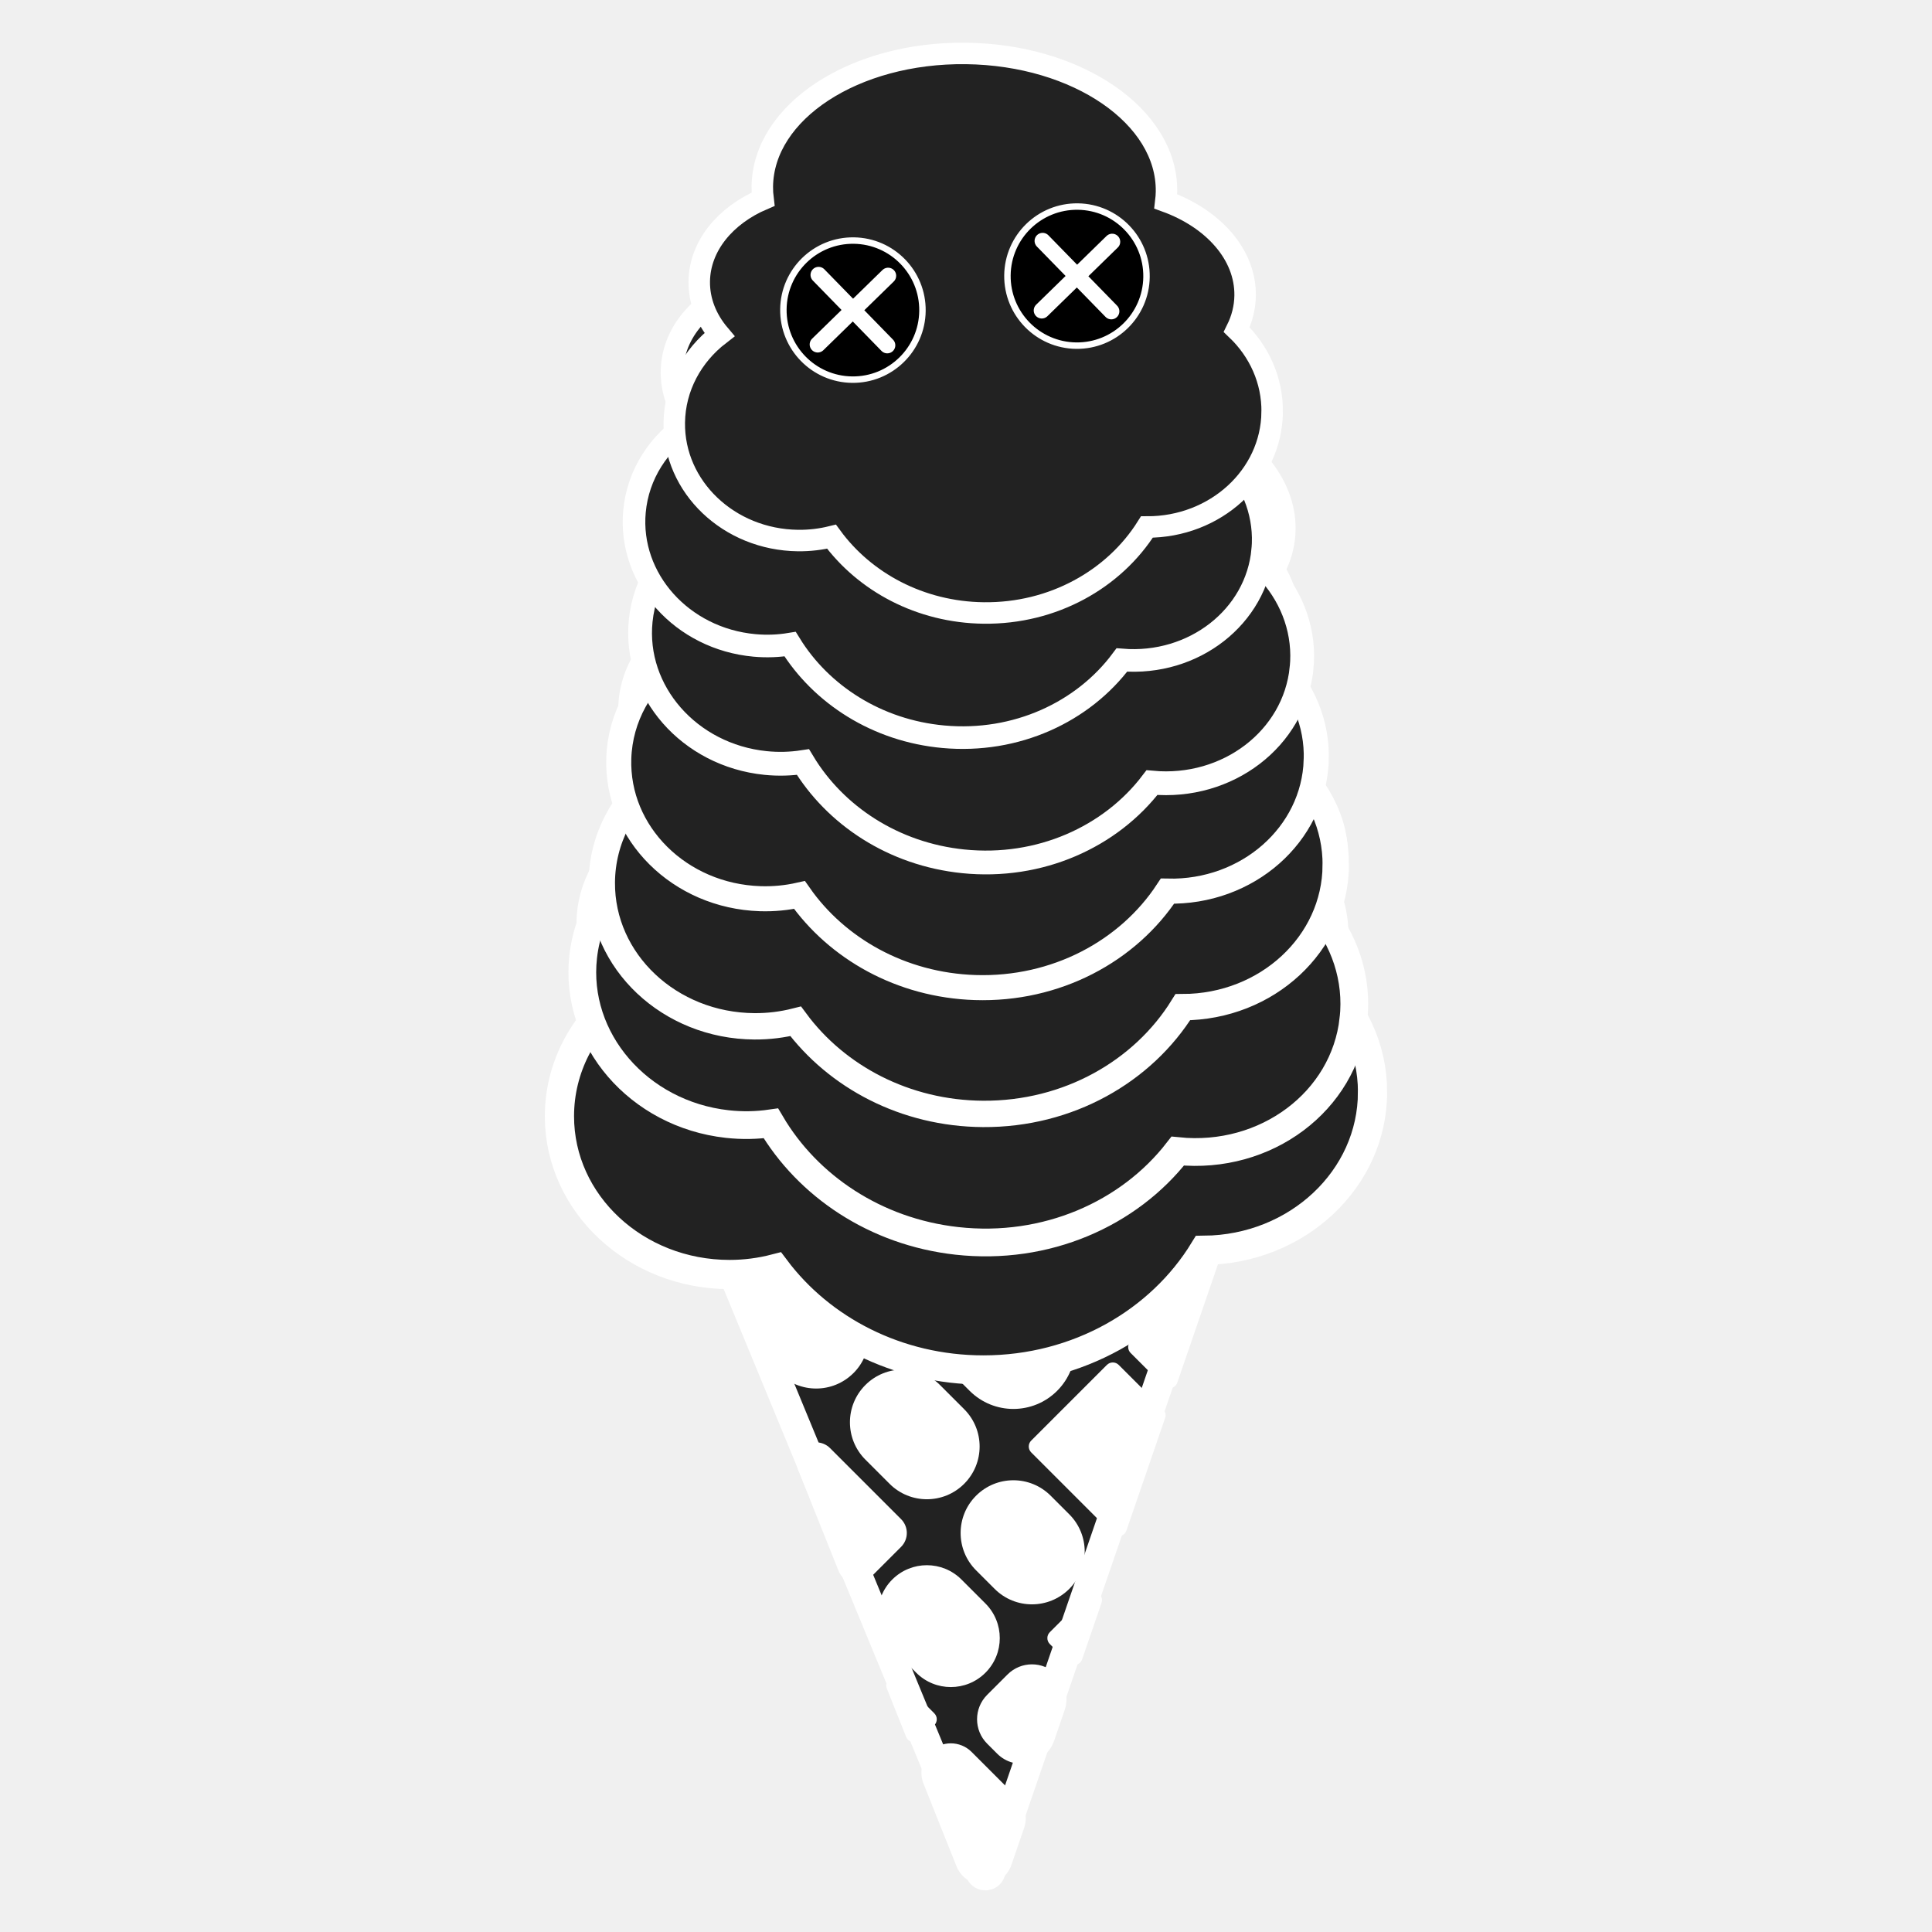
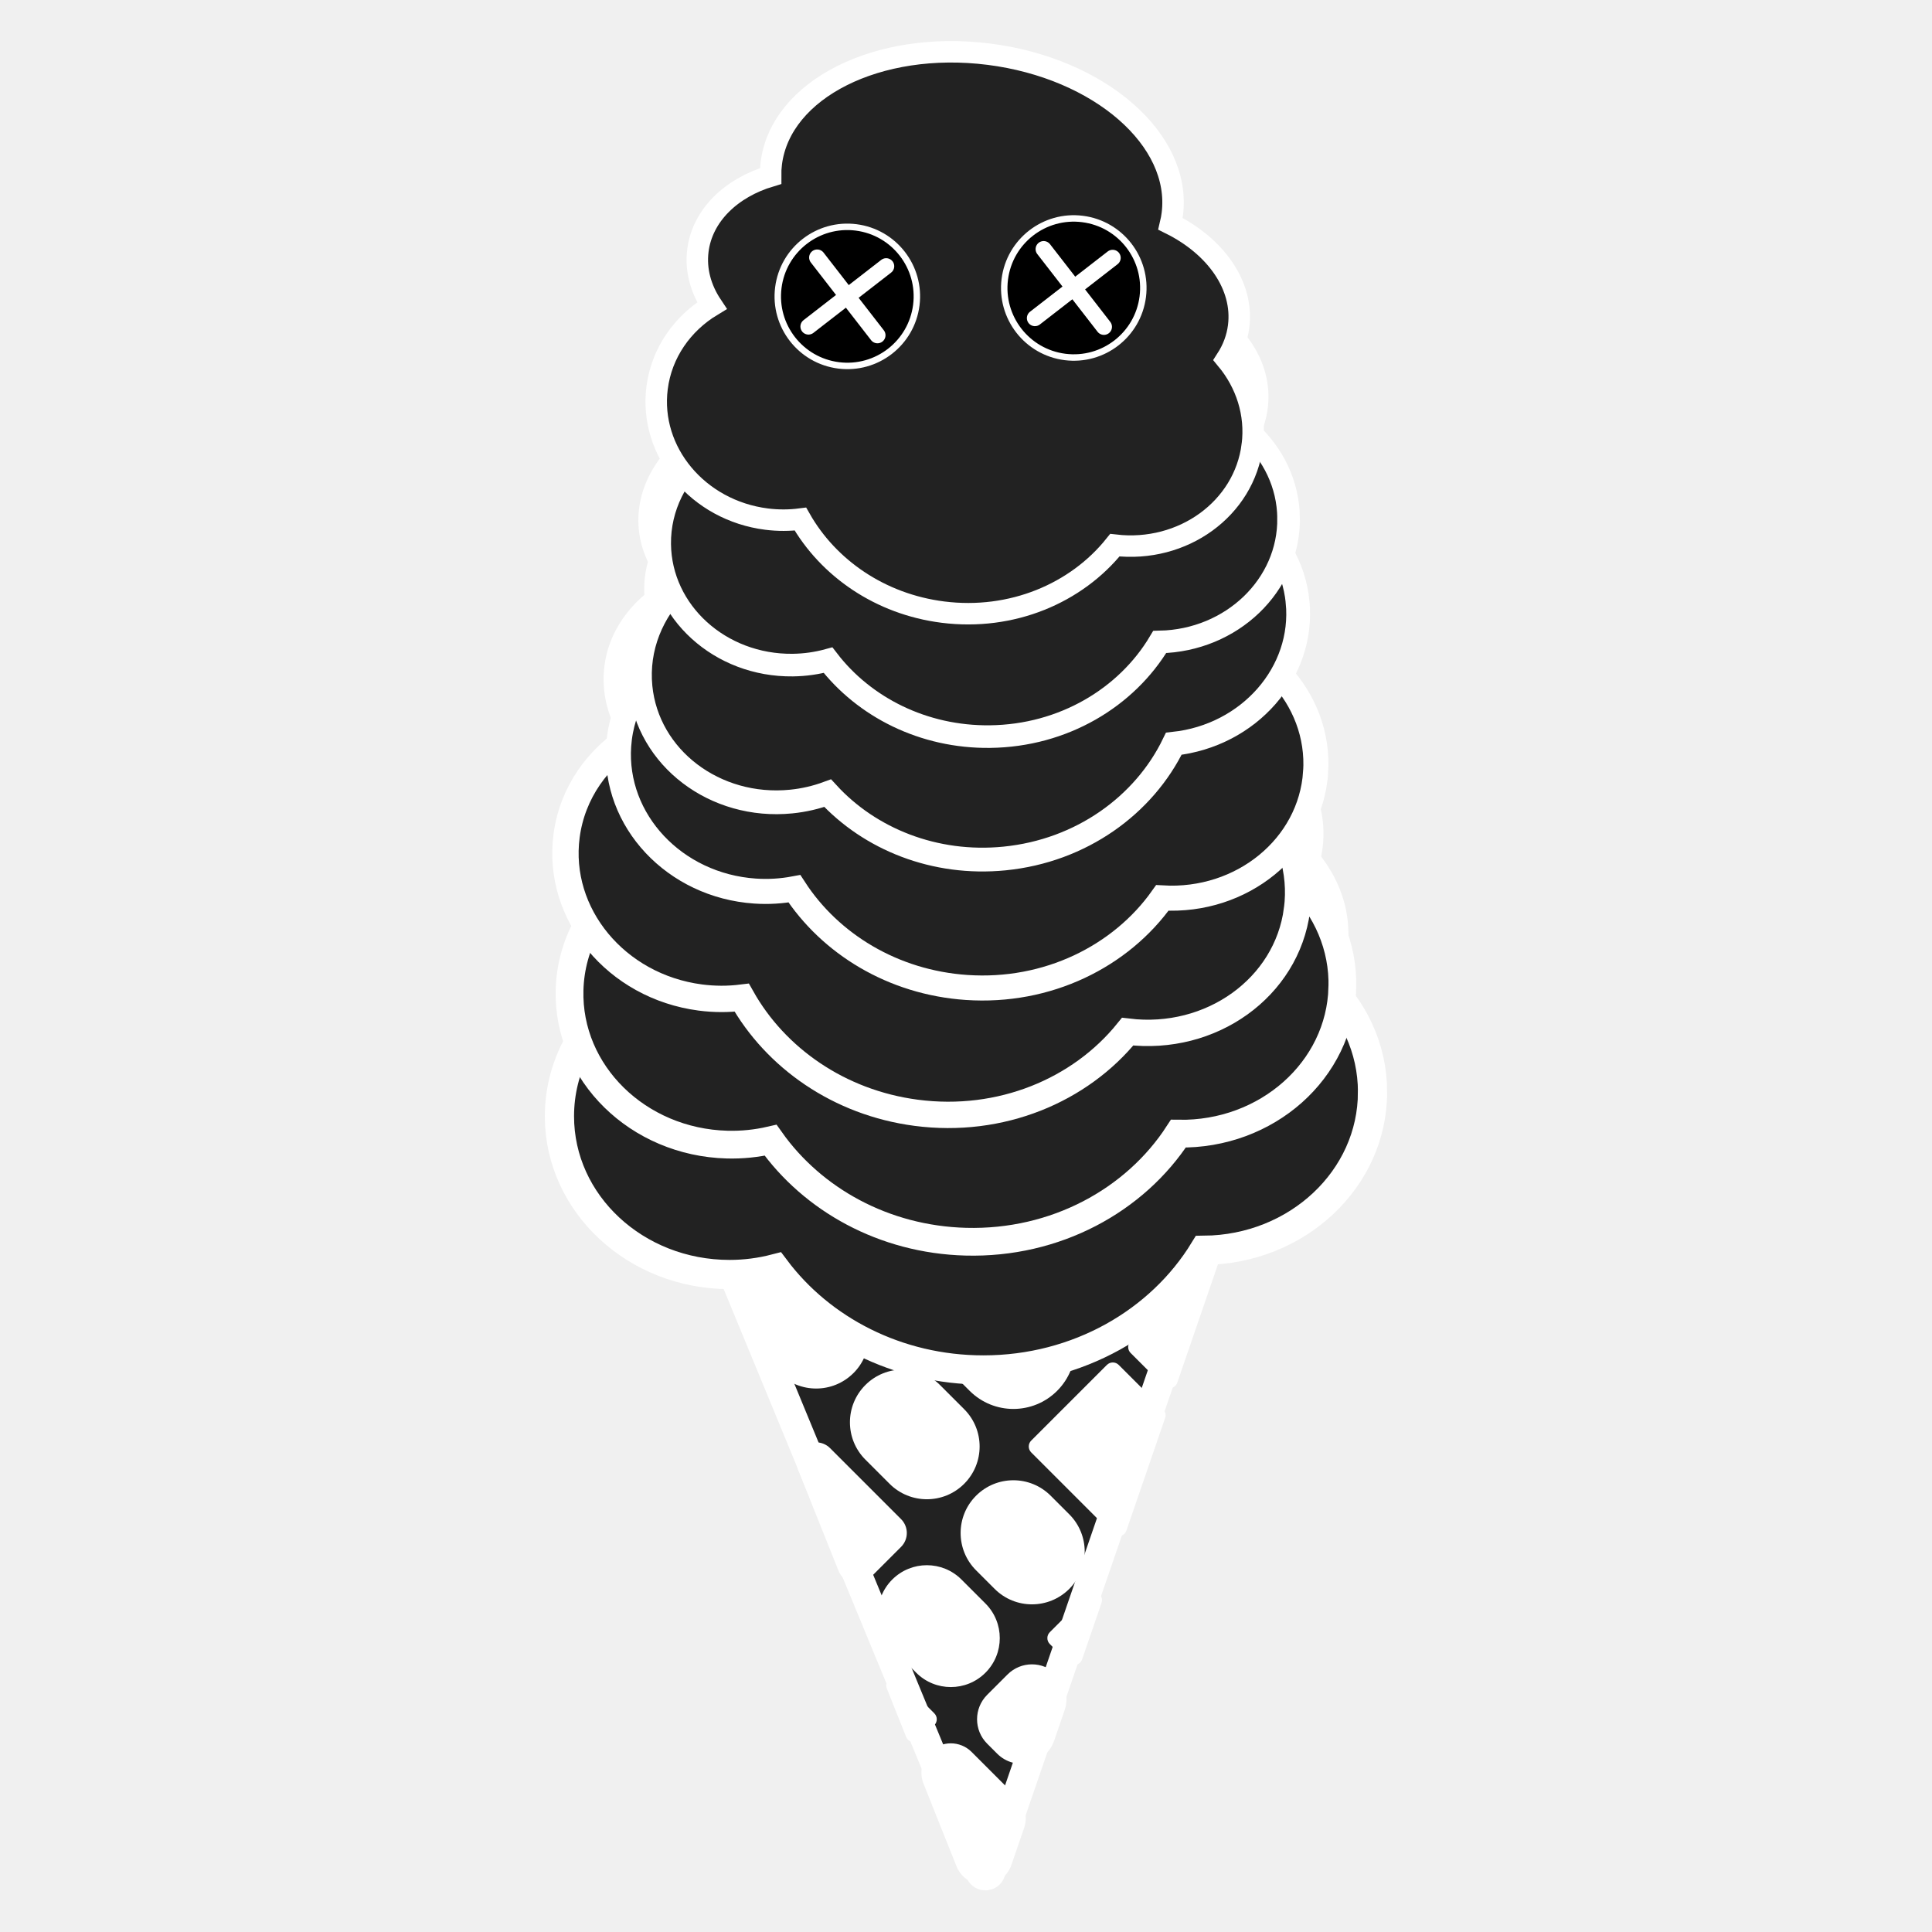
<svg xmlns="http://www.w3.org/2000/svg" viewBox="0 0 1024 1024" width="100%" height="100%">
  <g transform="translate(288.7818, 412.65) scale(0.7740554)">
    <g transform="translate(0, -126)">
      <g id="Cone">
        <path id="Cone_Bottom" data-name="Cone Bottom" d="M108.22,414.88l189.84,460.03c1.36,3.3,6.09,3.16,7.25-.22l159.34-463.34c.87-2.53-1.03-5.16-3.7-5.13l-349.18,3.32c-2.74.03-4.59,2.82-3.55,5.35Z" style="fill: rgb(34, 34, 34); stroke: rgb(255, 255, 255); stroke-linejoin: round; stroke-width: 20px;" />
        <g id="Waffle_Cross-Hatch" data-name="Waffle Cross-Hatch">
          <path d="M261.93,482.48h0c15.03-15.03,4.46-40.72-16.79-40.83h0c-21.37-.11-32.14,25.72-17.03,40.83h0c9.34,9.34,24.48,9.34,33.82,0Z" style="fill: rgb(255, 255, 255);" />
          <path d="M384.85,527.49l-51.82,51.82c-2.24,2.24-2.24,5.86,0,8.1l55.71,55.71c2.24,2.24,5.86,2.24,8.1,0h0c.62-.62,1.08-1.36,1.37-2.19l26.52-77.11c.71-2.07.18-4.36-1.37-5.91l-30.41-30.41c-2.24-2.24-5.86-2.24-8.1,0Z" style="fill: rgb(255, 255, 255);" />
          <rect x="274.59" y="463.59" width="84.73" height="95.66" rx="42.36" ry="42.36" transform="translate(-268.79 373.91) rotate(-45)" style="fill: rgb(255, 255, 255);" />
          <rect x="291.06" y="603.84" width="72.24" height="90.24" rx="36.12" ry="36.12" transform="translate(-363.06 421.43) rotate(-45)" style="fill: rgb(255, 255, 255);" />
          <path d="M371.7,684.58l-25.94,25.94c-2.24,2.24-2.24,5.86,0,8.1l12.67,12.67c2.99,2.99,8.09,1.82,9.46-2.19l13.28-38.61c1.97-5.74-5.17-10.2-9.46-5.91Z" style="fill: rgb(255, 255, 255);" />
          <path d="M159.42,564.14l2.73,6.83c1.52,3.82,6.46,4.83,9.37,1.93l2.05-2.05c2.24-2.24,2.24-5.86,0-8.1l-4.78-4.78c-4.4-4.4-11.67.39-9.37,6.17Z" style="fill: rgb(255, 255, 255);" />
          <path d="M243.92,633.11l-48.65-48.65c-5.24-5.24-13.74-5.24-18.99,0h0c-3.8,3.8-4.97,9.49-2.98,14.47l27.77,69.54c3.58,8.95,15.14,11.33,21.96,4.51l20.89-20.89c5.24-5.24,5.24-13.74,0-18.99Z" style="fill: rgb(255, 255, 255);" />
          <path d="M211.32,533.1h0c14.11-14.11,14.11-36.98,0-51.08l-34.94-34.94c-.72-.72-.72-1.89,0-2.62h0c1.16-1.16.34-3.15-1.3-3.16l-11.23-.06c-25.62-.13-43.23,25.72-33.73,49.51l5.37,13.45c1.82,4.55,4.54,8.68,8,12.15l16.74,16.74c14.11,14.11,36.98,14.11,51.08,0Z" style="fill: rgb(255, 255, 255);" />
          <path d="M263.74,792.53h0c-5.69,5.69-7.45,14.23-4.46,21.71l22.5,56.36c6.92,17.34,31.68,16.74,37.75-.92l8.66-25.2c2.5-7.28.64-15.35-4.8-20.79l-31.17-31.17c-7.87-7.87-20.62-7.87-28.48,0Z" style="fill: rgb(255, 255, 255);" />
          <path d="M392.94,503.07l40.81-40.81c2.24-2.24,5.86-2.24,8.1,0l.06.06c2.24,2.24,2.24,5.86,0,8.1l-40.81,40.81c-2.24,2.24-2.24,5.86,0,8.1l22.48,22.48c2.99,2.99,8.09,1.82,9.46-2.19l30.71-89.32c1.27-3.71-1.47-7.57-5.39-7.59l-120.63-.6c-5.11-.03-7.69,6.16-4.08,9.77l51.18,51.18c2.24,2.24,5.86,2.24,8.1,0Z" style="fill: rgb(255, 255, 255);" />
          <rect x="217.18" y="527.25" width="72.24" height="95.66" rx="36.12" ry="36.12" transform="translate(-332.45 347.55) rotate(-45)" style="fill: rgb(255, 255, 255);" />
          <path d="M350.28,739.46h0c-9.24-9.24-24.22-9.24-33.46,0l-13.94,13.94c-9.24,9.24-9.24,24.22,0,33.46l6.81,6.81c12.37,12.37,33.42,7.5,39.1-9.04l7.13-20.75c2.94-8.55.75-18.03-5.64-24.42Z" style="fill: rgb(255, 255, 255);" />
          <path d="M234.18,749.12l13.2,33.06c1.52,3.82,6.46,4.83,9.37,1.93l9.93-9.93c2.24-2.24,2.24-5.86,0-8.1l-23.13-23.13c-4.4-4.4-11.67.39-9.37,6.17Z" style="fill: rgb(255, 255, 255);" />
          <rect x="236.26" y="661.25" width="67.04" height="90.24" rx="33.52" ry="33.52" transform="translate(-420.46 397.65) rotate(-45)" style="fill: rgb(255, 255, 255);" />
        </g>
        <ellipse id="Cone_Top" data-name="Cone Top" cx="288.37" cy="404.38" rx="182.34" ry="67.01" style="fill: rgb(34, 34, 34); stroke: rgb(255, 255, 255); stroke-miterlimit: 10; stroke-width: 20px;" />
      </g>
    </g>
    <g transform="translate(288, 124) rotate(0) scale(1) translate(-288, -250)">
      <path id="Scoop_Outline" data-name="Scoop Outline" d="M566.75,340.67c0-29.85-12.97-56.87-33.96-76.47,4.8-9.98,7.44-20.71,7.44-31.9,0-38.29-30.62-71.33-74.92-86.77.33-3.07.51-6.17.51-9.3,0-69.72-84.29-126.24-188.26-126.24s-188.26,56.52-188.26,126.24c0,4,.29,7.95.83,11.86-34.94,15.4-58.48,44.25-58.48,77.34,0,18.21,7.15,35.15,19.39,49.26-25.1,19.88-41.05,49.47-41.05,82.54,0,59.85,52.15,108.37,116.49,108.37,10.83,0,21.3-1.4,31.26-3.98,31.42,41.91,83.55,69.34,142.55,69.34,64.73,0,121.2-33,151.11-81.94,63.8-.57,115.34-48.85,115.34-108.34Z" style="fill: rgb(34, 34, 34); stroke: rgb(255, 255, 255); stroke-miterlimit: 10; stroke-width: 20px;" />
    </g>
-     <g transform="translate(300.0169, 50) rotate(6.358221) scale(0.95) translate(-288, -250)">
+     <g transform="translate(283.6594, 50) rotate(1.530711) scale(0.95) translate(-288, -250)">
      <path id="Scoop_Outline" data-name="Scoop Outline" d="M566.75,340.67c0-29.85-12.97-56.87-33.96-76.47,4.8-9.98,7.44-20.71,7.44-31.9,0-38.29-30.62-71.33-74.92-86.77.33-3.07.51-6.17.51-9.3,0-69.72-84.29-126.24-188.26-126.24s-188.26,56.52-188.26,126.24c0,4,.29,7.95.83,11.86-34.94,15.4-58.48,44.25-58.48,77.34,0,18.21,7.15,35.15,19.39,49.26-25.1,19.88-41.05,49.47-41.05,82.54,0,59.85,52.15,108.37,116.49,108.37,10.83,0,21.3-1.4,31.26-3.98,31.42,41.91,83.55,69.34,142.55,69.34,64.73,0,121.2-33,151.11-81.94,63.8-.57,115.34-48.85,115.34-108.34Z" style="fill: rgb(34, 34, 34); stroke: rgb(255, 255, 255); stroke-miterlimit: 10; stroke-width: 20px;" />
    </g>
-     <g transform="translate(290.5055, -24) rotate(0.360737) scale(0.9025) translate(-288, -250)">
+     <g transform="translate(276.2619, -24) rotate(7.490159) scale(0.9025) translate(-288, -250)">
      <path id="Scoop_Outline" data-name="Scoop Outline" d="M566.75,340.67c0-29.85-12.97-56.87-33.96-76.47,4.8-9.98,7.44-20.71,7.44-31.9,0-38.29-30.62-71.33-74.92-86.77.33-3.07.51-6.17.51-9.3,0-69.72-84.29-126.24-188.26-126.24s-188.26,56.52-188.26,126.24c0,4,.29,7.95.83,11.86-34.94,15.4-58.48,44.25-58.48,77.34,0,18.21,7.15,35.15,19.39,49.26-25.1,19.88-41.05,49.47-41.05,82.54,0,59.85,52.15,108.37,116.49,108.37,10.83,0,21.3-1.4,31.26-3.98,31.42,41.91,83.55,69.34,142.55,69.34,64.73,0,121.2-33,151.11-81.94,63.8-.57,115.34-48.85,115.34-108.34Z" style="fill: rgb(34, 34, 34); stroke: rgb(255, 255, 255); stroke-miterlimit: 10; stroke-width: 20px;" />
    </g>
-     <g transform="translate(291.8424, -98) rotate(1.857762) scale(0.857375) translate(-288, -250)">
+     <g transform="translate(294.595, -98) rotate(3.885113) scale(0.857375) translate(-288, -250)">
      <path id="Scoop_Outline" data-name="Scoop Outline" d="M566.75,340.67c0-29.85-12.97-56.87-33.96-76.47,4.8-9.98,7.44-20.71,7.44-31.9,0-38.29-30.62-71.33-74.92-86.77.33-3.07.51-6.17.51-9.3,0-69.72-84.29-126.24-188.26-126.24s-188.26,56.52-188.26,126.24c0,4,.29,7.95.83,11.86-34.94,15.4-58.48,44.25-58.48,77.34,0,18.21,7.15,35.15,19.39,49.26-25.1,19.88-41.05,49.47-41.05,82.54,0,59.85,52.15,108.37,116.49,108.37,10.83,0,21.3-1.4,31.26-3.98,31.42,41.91,83.55,69.34,142.55,69.34,64.73,0,121.2-33,151.11-81.94,63.8-.57,115.34-48.85,115.34-108.34Z" style="fill: rgb(34, 34, 34); stroke: rgb(255, 255, 255); stroke-miterlimit: 10; stroke-width: 20px;" />
    </g>
-     <g transform="translate(299.7745, -172) rotate(5.828422) scale(0.8145062) translate(-288, -250)">
+     <g transform="translate(282.1977, -172) rotate(-5.670564) scale(0.8145062) translate(-288, -250)">
      <path id="Scoop_Outline" data-name="Scoop Outline" d="M566.75,340.67c0-29.85-12.97-56.87-33.96-76.47,4.8-9.98,7.44-20.71,7.44-31.9,0-38.29-30.62-71.33-74.92-86.77.33-3.07.51-6.17.51-9.3,0-69.72-84.29-126.24-188.26-126.24s-188.26,56.52-188.26,126.24c0,4,.29,7.95.83,11.86-34.94,15.4-58.48,44.25-58.48,77.34,0,18.21,7.15,35.15,19.39,49.26-25.1,19.88-41.05,49.47-41.05,82.54,0,59.85,52.15,108.37,116.49,108.37,10.83,0,21.3-1.4,31.26-3.98,31.42,41.91,83.55,69.34,142.55,69.34,64.73,0,121.2-33,151.11-81.94,63.8-.57,115.34-48.85,115.34-108.34Z" style="fill: rgb(34, 34, 34); stroke: rgb(255, 255, 255); stroke-miterlimit: 10; stroke-width: 20px;" />
    </g>
-     <g transform="translate(283.1102, -246) rotate(5.190699) scale(0.7737809) translate(-288, -250)">
+     <g transform="translate(292.75, -246) rotate(-0.6849779) scale(0.7737809) translate(-288, -250)">
      <path id="Scoop_Outline" data-name="Scoop Outline" d="M566.75,340.67c0-29.85-12.97-56.87-33.96-76.47,4.8-9.98,7.44-20.71,7.44-31.9,0-38.29-30.62-71.33-74.92-86.77.33-3.07.51-6.17.51-9.3,0-69.72-84.29-126.24-188.26-126.24s-188.26,56.52-188.26,126.24c0,4,.29,7.95.83,11.86-34.94,15.4-58.48,44.25-58.48,77.34,0,18.21,7.15,35.15,19.39,49.26-25.1,19.88-41.05,49.47-41.05,82.54,0,59.85,52.15,108.37,116.49,108.37,10.83,0,21.3-1.4,31.26-3.98,31.42,41.91,83.55,69.34,142.55,69.34,64.73,0,121.2-33,151.11-81.94,63.8-.57,115.34-48.85,115.34-108.34Z" style="fill: rgb(34, 34, 34); stroke: rgb(255, 255, 255); stroke-miterlimit: 10; stroke-width: 20px;" />
    </g>
-     <g transform="translate(293.9353, -320) rotate(0.6998065) scale(0.7350919) translate(-288, -250)">
+     <g transform="translate(289.4807, -320) rotate(7.202714) scale(0.7350919) translate(-288, -250)">
      <path id="Scoop_Outline" data-name="Scoop Outline" d="M566.75,340.67c0-29.85-12.97-56.87-33.96-76.47,4.8-9.98,7.44-20.71,7.44-31.9,0-38.29-30.62-71.33-74.92-86.77.33-3.07.51-6.17.51-9.3,0-69.72-84.29-126.24-188.26-126.24s-188.26,56.52-188.26,126.24c0,4,.29,7.95.83,11.86-34.94,15.4-58.48,44.25-58.48,77.34,0,18.21,7.15,35.15,19.39,49.26-25.1,19.88-41.05,49.47-41.05,82.54,0,59.85,52.15,108.37,116.49,108.37,10.83,0,21.3-1.4,31.26-3.98,31.42,41.91,83.55,69.34,142.55,69.34,64.73,0,121.2-33,151.11-81.94,63.8-.57,115.34-48.85,115.34-108.34Z" style="fill: rgb(34, 34, 34); stroke: rgb(255, 255, 255); stroke-miterlimit: 10; stroke-width: 20px;" />
      <g id="Right_Eye" data-name="Right Eye">
        <circle id="Left_Eye_Outline" data-name="Left Eye Outline" cx="383.4" cy="216.12" r="64.78" style="fill: rgb(0, 0, 0); stroke: rgb(255, 255, 255); stroke-miterlimit: 10; stroke-width: 6px;" />
      </g>
      <g id="Left_Eye" data-name="Left Eye">
        <circle id="Right_Eye_Outline" data-name="Right Eye Outline" cx="175.1" cy="250.34" r="64.78" style="fill: rgb(0, 0, 0); stroke: rgb(255, 255, 255); stroke-miterlimit: 10; stroke-width: 6px;" />
      </g>
      <g>
        <line x1="351.01" y1="183.73" x2="415.79" y2="248.51" stroke="#fff" stroke-width="15" stroke-linecap="round" />
        <line x1="351.01" y1="248.51" x2="415.79" y2="183.73" stroke="#fff" stroke-width="15" stroke-linecap="round" />
      </g>
      <g>
        <line x1="142.71" y1="217.95" x2="207.49" y2="282.73" stroke="#fff" stroke-width="15" stroke-linecap="round" />
        <line x1="142.71" y1="282.73" x2="207.49" y2="217.95" stroke="#fff" stroke-width="15" stroke-linecap="round" />
      </g>
    </g>
  </g>
</svg>
